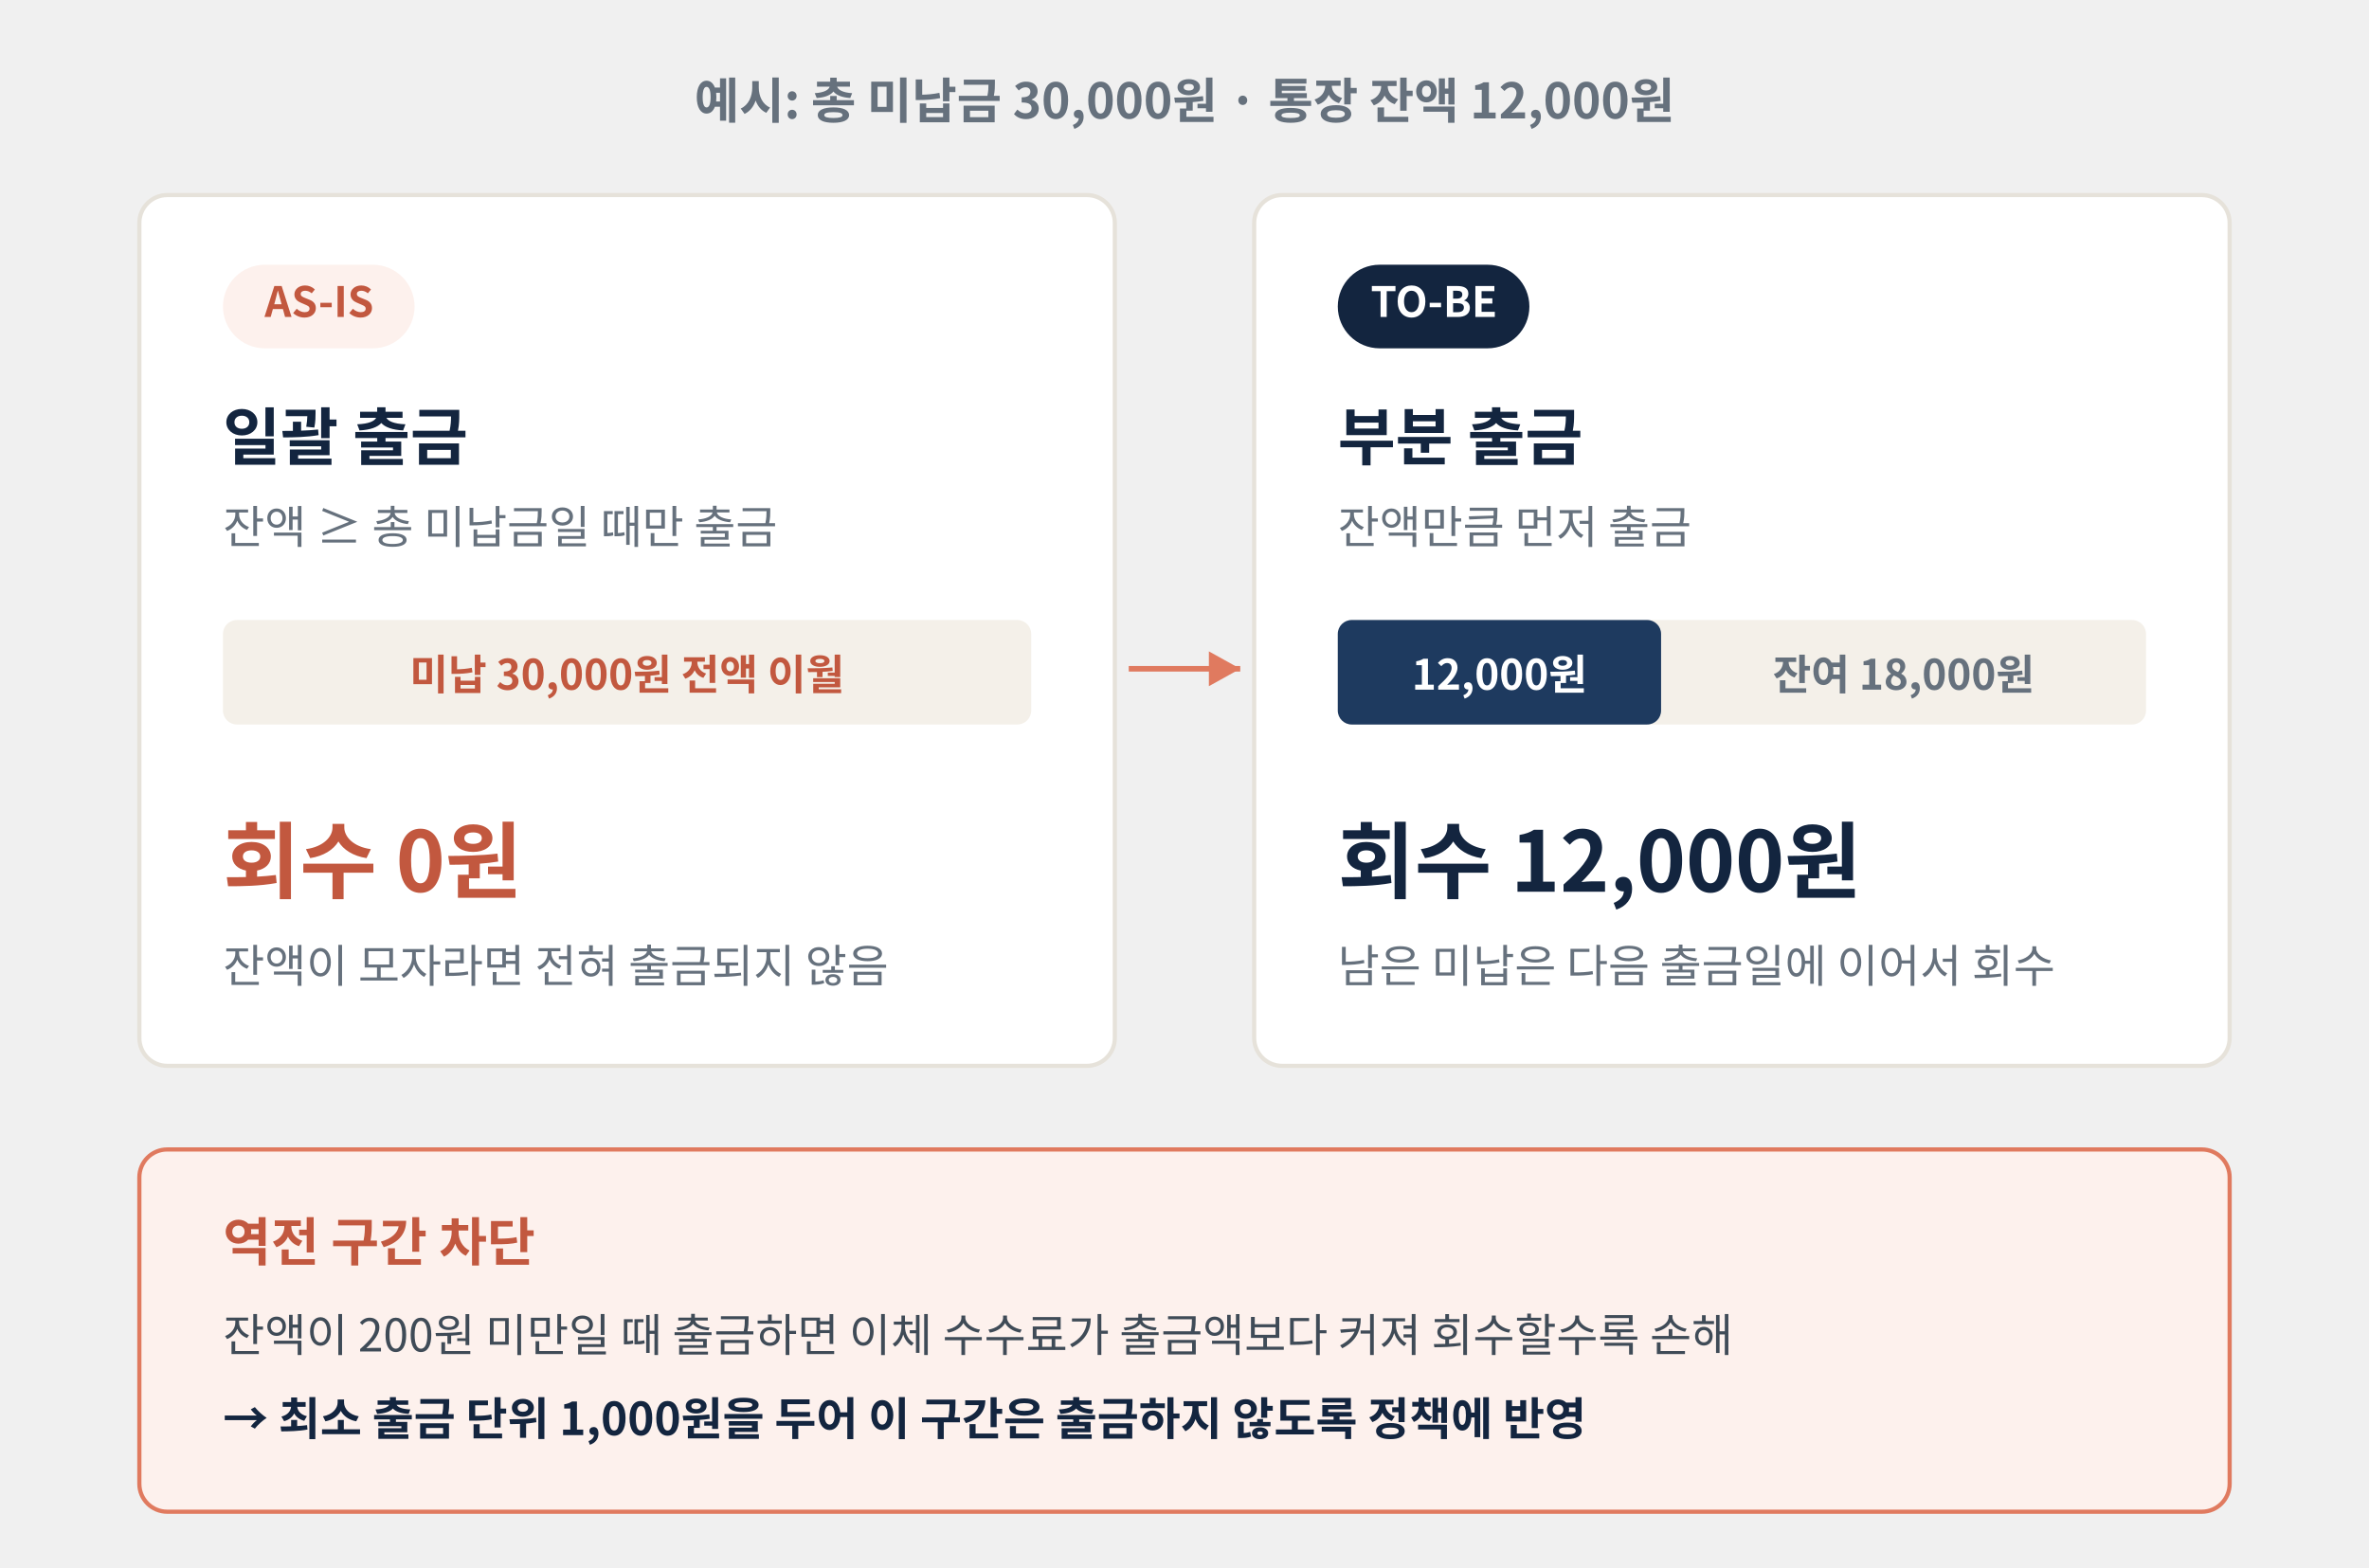
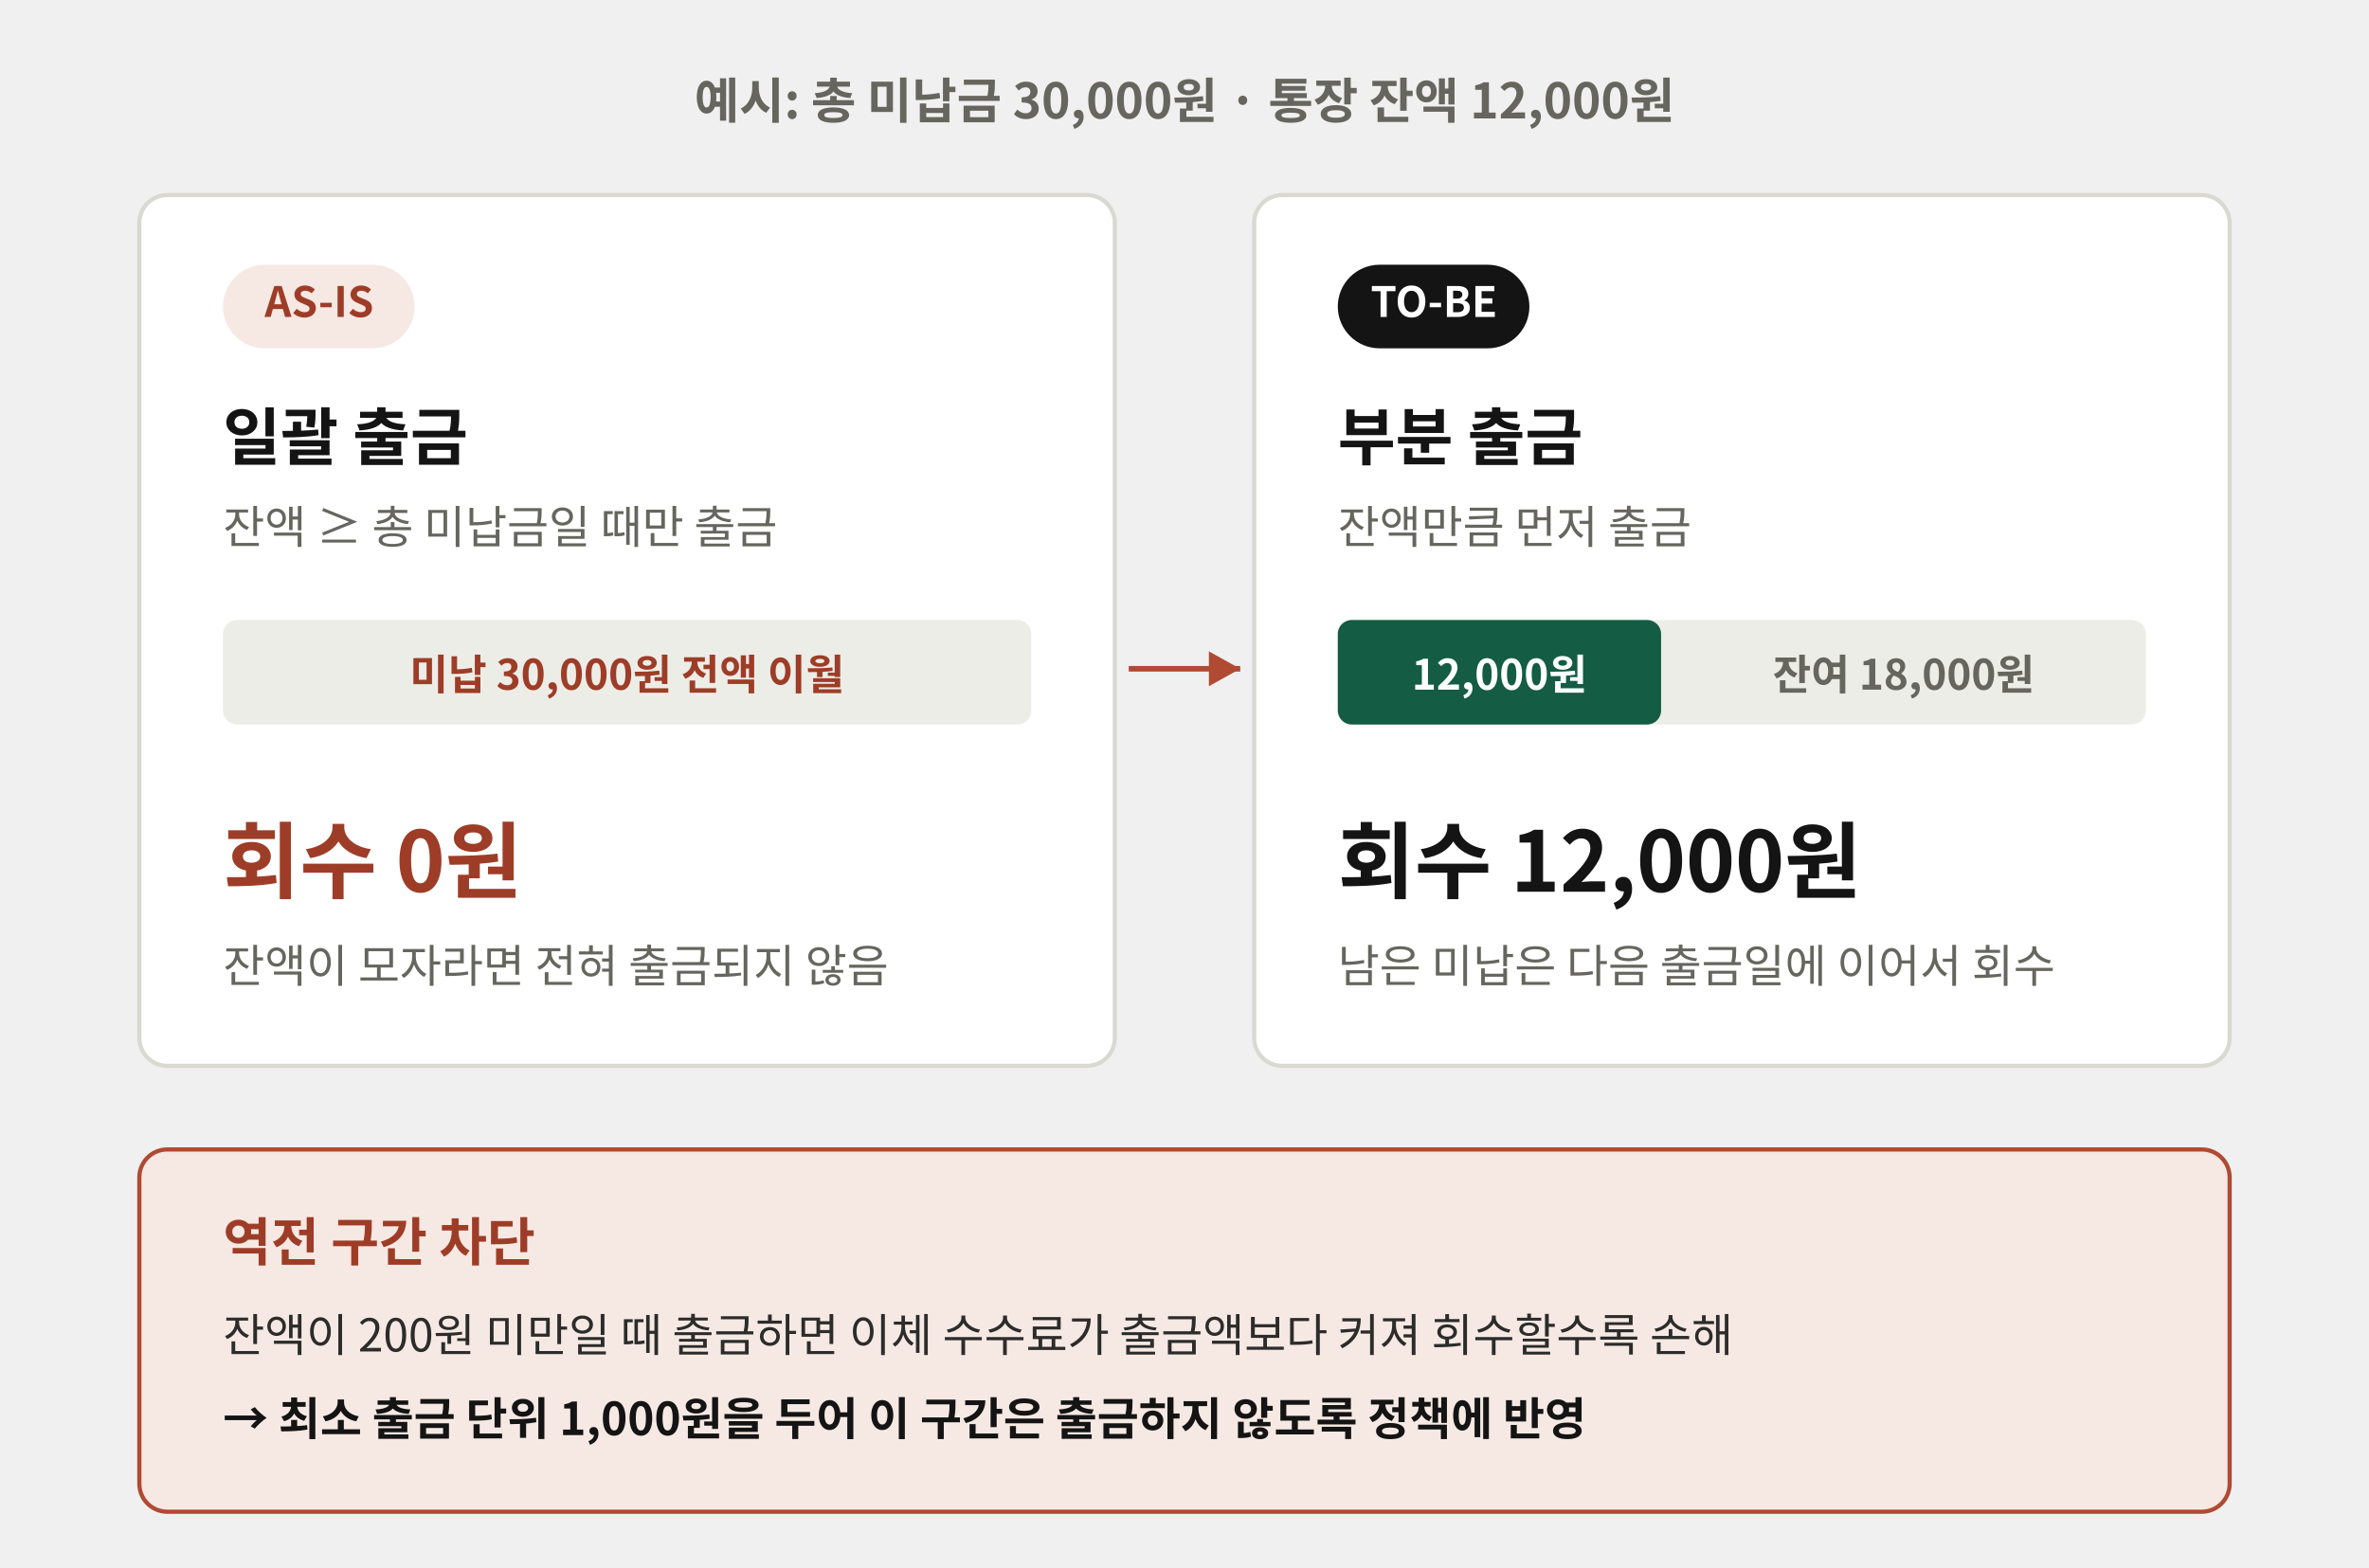
<svg xmlns="http://www.w3.org/2000/svg" viewBox="0 0 680 450" font-family="'Pretendard Variable',Pretendard,-apple-system,'Noto Sans CJK KR','Noto Sans KR',sans-serif" role="img" aria-label="일괄 출금과 부분 출금 정책 비교, 수수료 역전 구간 차단">
-   <text x="340" y="34" font-size="14" font-weight="600" fill="#66717d" text-anchor="middle">예시: 총 미납금 30,000원 · 통장 잔액 12,000원</text>
-   <rect x="40" y="56" width="280" height="250" rx="8" fill="#fff" stroke="#e6e2da" stroke-width="1.2" />
-   <rect x="64" y="76" width="55" height="24" rx="12.0" fill="#fdf1ed" />
-   <text x="91.6" y="91" font-size="12" font-weight="700" fill="#c2583f" text-anchor="middle">AS-IS</text>
-   <text x="64" y="132" font-size="18" font-weight="700" fill="#13253f" text-anchor="start">일괄 출금</text>
-   <text x="64" y="156" font-size="13" font-weight="500" fill="#66717d" text-anchor="start">잔액 ≥ 총 미납금일 때만 출금</text>
-   <rect x="64" y="178" width="232" height="30" rx="4" fill="#f4f0e9" />
-   <text x="180.0" y="198" font-size="12" font-weight="600" fill="#c2583f" text-anchor="middle">미납 30,000원 전액 이월</text>
-   <text x="64" y="256" font-size="24" font-weight="800" fill="#c2583f" text-anchor="start">회수 0원</text>
-   <text x="64" y="282" font-size="13" font-weight="500" fill="#66717d" text-anchor="start">잔액이 모자라면 전혀 출금되지 않음</text>
-   <rect x="360" y="56" width="280" height="250" rx="8" fill="#fff" stroke="#e6e2da" stroke-width="1.2" />
-   <rect x="384" y="76" width="55" height="24" rx="12.0" fill="#13253f" />
+   <text x="340" y="34" font-size="14" font-weight="600" fill="#66665f" text-anchor="middle">예시: 총 미납금 30,000원 · 통장 잔액 12,000원</text>
+   <rect x="40" y="56" width="280" height="250" rx="8" fill="#fff" stroke="#d9d9d2" stroke-width="1.2" />
+   <rect x="64" y="76" width="55" height="24" rx="12.0" fill="#f6e9e4" />
+   <text x="91.6" y="91" font-size="12" font-weight="700" fill="#9e3d27" text-anchor="middle">AS-IS</text>
+   <text x="64" y="132" font-size="18" font-weight="700" fill="#141414" text-anchor="start">일괄 출금</text>
+   <text x="64" y="156" font-size="13" font-weight="500" fill="#66665f" text-anchor="start">잔액 ≥ 총 미납금일 때만 출금</text>
+   <rect x="64" y="178" width="232" height="30" rx="4" fill="#edede8" />
+   <text x="180.0" y="198" font-size="12" font-weight="600" fill="#9e3d27" text-anchor="middle">미납 30,000원 전액 이월</text>
+   <text x="64" y="256" font-size="24" font-weight="800" fill="#9e3d27" text-anchor="start">회수 0원</text>
+   <text x="64" y="282" font-size="13" font-weight="500" fill="#66665f" text-anchor="start">잔액이 모자라면 전혀 출금되지 않음</text>
+   <rect x="360" y="56" width="280" height="250" rx="8" fill="#fff" stroke="#d9d9d2" stroke-width="1.2" />
+   <rect x="384" y="76" width="55" height="24" rx="12.0" fill="#141414" />
  <text x="411.6" y="91" font-size="12" font-weight="700" fill="#fff" text-anchor="middle">TO-BE</text>
-   <text x="384" y="132" font-size="18" font-weight="700" fill="#13253f" text-anchor="start">부분 출금</text>
-   <text x="384" y="156" font-size="13" font-weight="500" fill="#66717d" text-anchor="start">잔액만큼 먼저 출금</text>
-   <rect x="384" y="178" width="232" height="30" rx="4" fill="#f4f0e9" />
-   <rect x="384" y="178" width="92.8" height="30" rx="4" fill="#1e3a5f" />
+   <text x="384" y="132" font-size="18" font-weight="700" fill="#141414" text-anchor="start">부분 출금</text>
+   <text x="384" y="156" font-size="13" font-weight="500" fill="#66665f" text-anchor="start">잔액만큼 먼저 출금</text>
+   <rect x="384" y="178" width="232" height="30" rx="4" fill="#edede8" />
+   <rect x="384" y="178" width="92.8" height="30" rx="4" fill="#145c43" />
  <text x="430.4" y="198" font-size="12" font-weight="700" fill="#fff" text-anchor="middle">12,000원</text>
-   <text x="546.4" y="198" font-size="12" font-weight="600" fill="#66717d" text-anchor="middle">잔여 18,000원</text>
-   <text x="384" y="256" font-size="24" font-weight="800" fill="#13253f" text-anchor="start">회수 12,000원</text>
-   <text x="384" y="282" font-size="13" font-weight="500" fill="#66717d" text-anchor="start">남은 미납은 다음 출금일에 이어서 회수</text>
-   <path d="M324,192 L356,192" fill="none" stroke="#e07a5f" stroke-width="1.6" />
-   <polygon points="347,187 347,197 356,192" fill="#e07a5f" />
-   <rect x="40" y="330" width="600" height="104" rx="8" fill="#fdf1ed" stroke="#e07a5f" stroke-width="1.2" />
-   <text x="64" y="362" font-size="15" font-weight="700" fill="#c2583f" text-anchor="start">역전 구간 차단</text>
-   <text x="64" y="388" font-size="13" font-weight="500" fill="#3f4b57" text-anchor="start">잔액이 200원 미만일 때 출금하면 이체 수수료가 출금액보다 커져 회수할수록 손해</text>
-   <text x="64" y="412" font-size="13" font-weight="600" fill="#13253f" text-anchor="start">→ 최소 출금 단위 1,000원을 두어 이 구간은 출금하지 않도록 정책에 반영</text>
+   <text x="546.4" y="198" font-size="12" font-weight="600" fill="#66665f" text-anchor="middle">잔여 18,000원</text>
+   <text x="384" y="256" font-size="24" font-weight="800" fill="#141414" text-anchor="start">회수 12,000원</text>
+   <text x="384" y="282" font-size="13" font-weight="500" fill="#66665f" text-anchor="start">남은 미납은 다음 출금일에 이어서 회수</text>
+   <path d="M324,192 L356,192" fill="none" stroke="#b04a33" stroke-width="1.6" />
+   <polygon points="347,187 347,197 356,192" fill="#b04a33" />
+   <rect x="40" y="330" width="600" height="104" rx="8" fill="#f6e9e4" stroke="#b04a33" stroke-width="1.2" />
+   <text x="64" y="362" font-size="15" font-weight="700" fill="#9e3d27" text-anchor="start">역전 구간 차단</text>
+   <text x="64" y="388" font-size="13" font-weight="500" fill="#2c2c2a" text-anchor="start">잔액이 200원 미만일 때 출금하면 이체 수수료가 출금액보다 커져 회수할수록 손해</text>
+   <text x="64" y="412" font-size="13" font-weight="600" fill="#141414" text-anchor="start">→ 최소 출금 단위 1,000원을 두어 이 구간은 출금하지 않도록 정책에 반영</text>
</svg>
